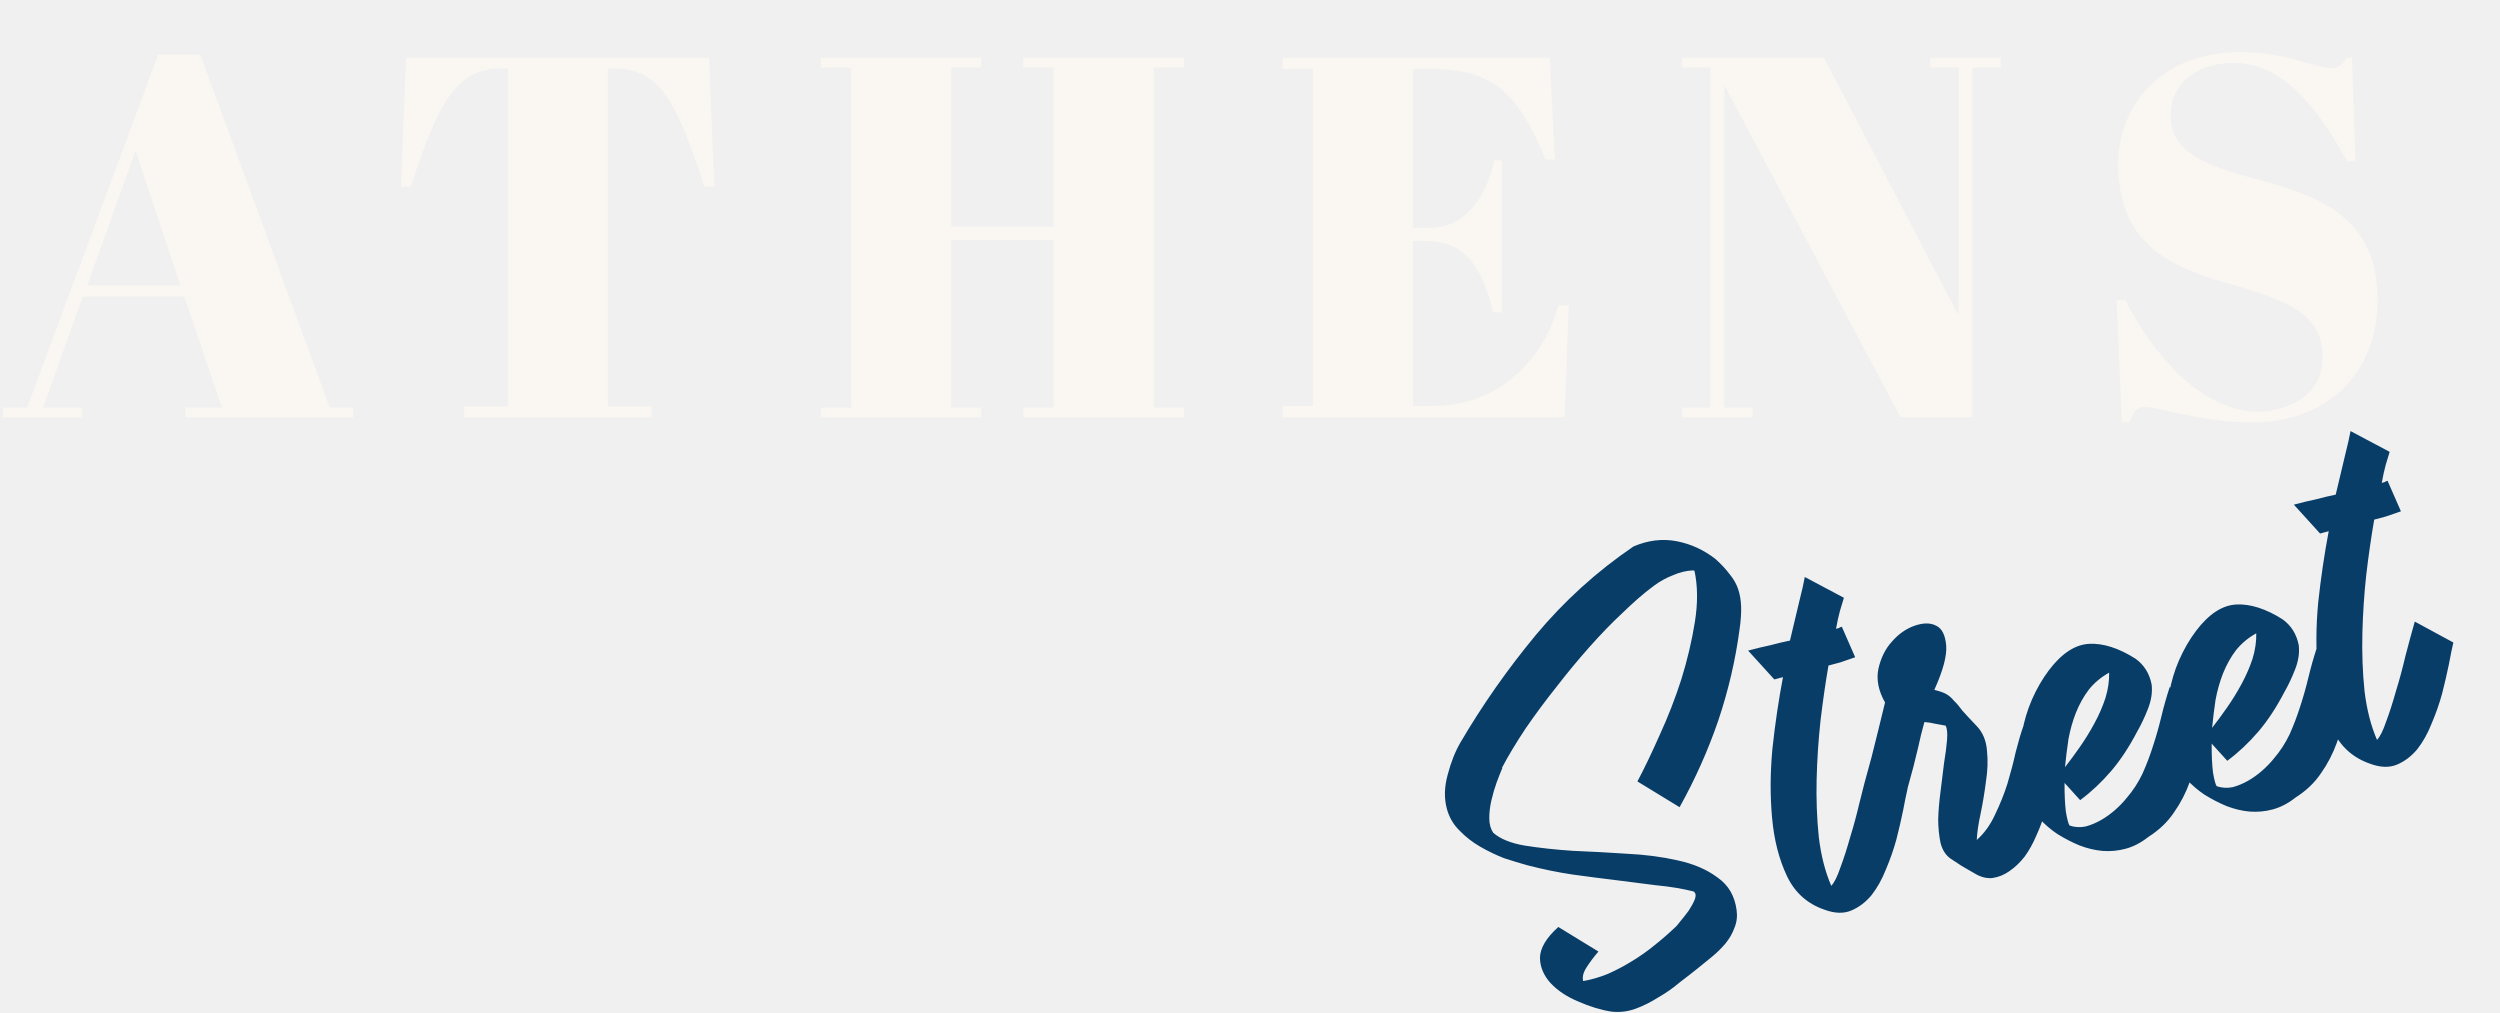
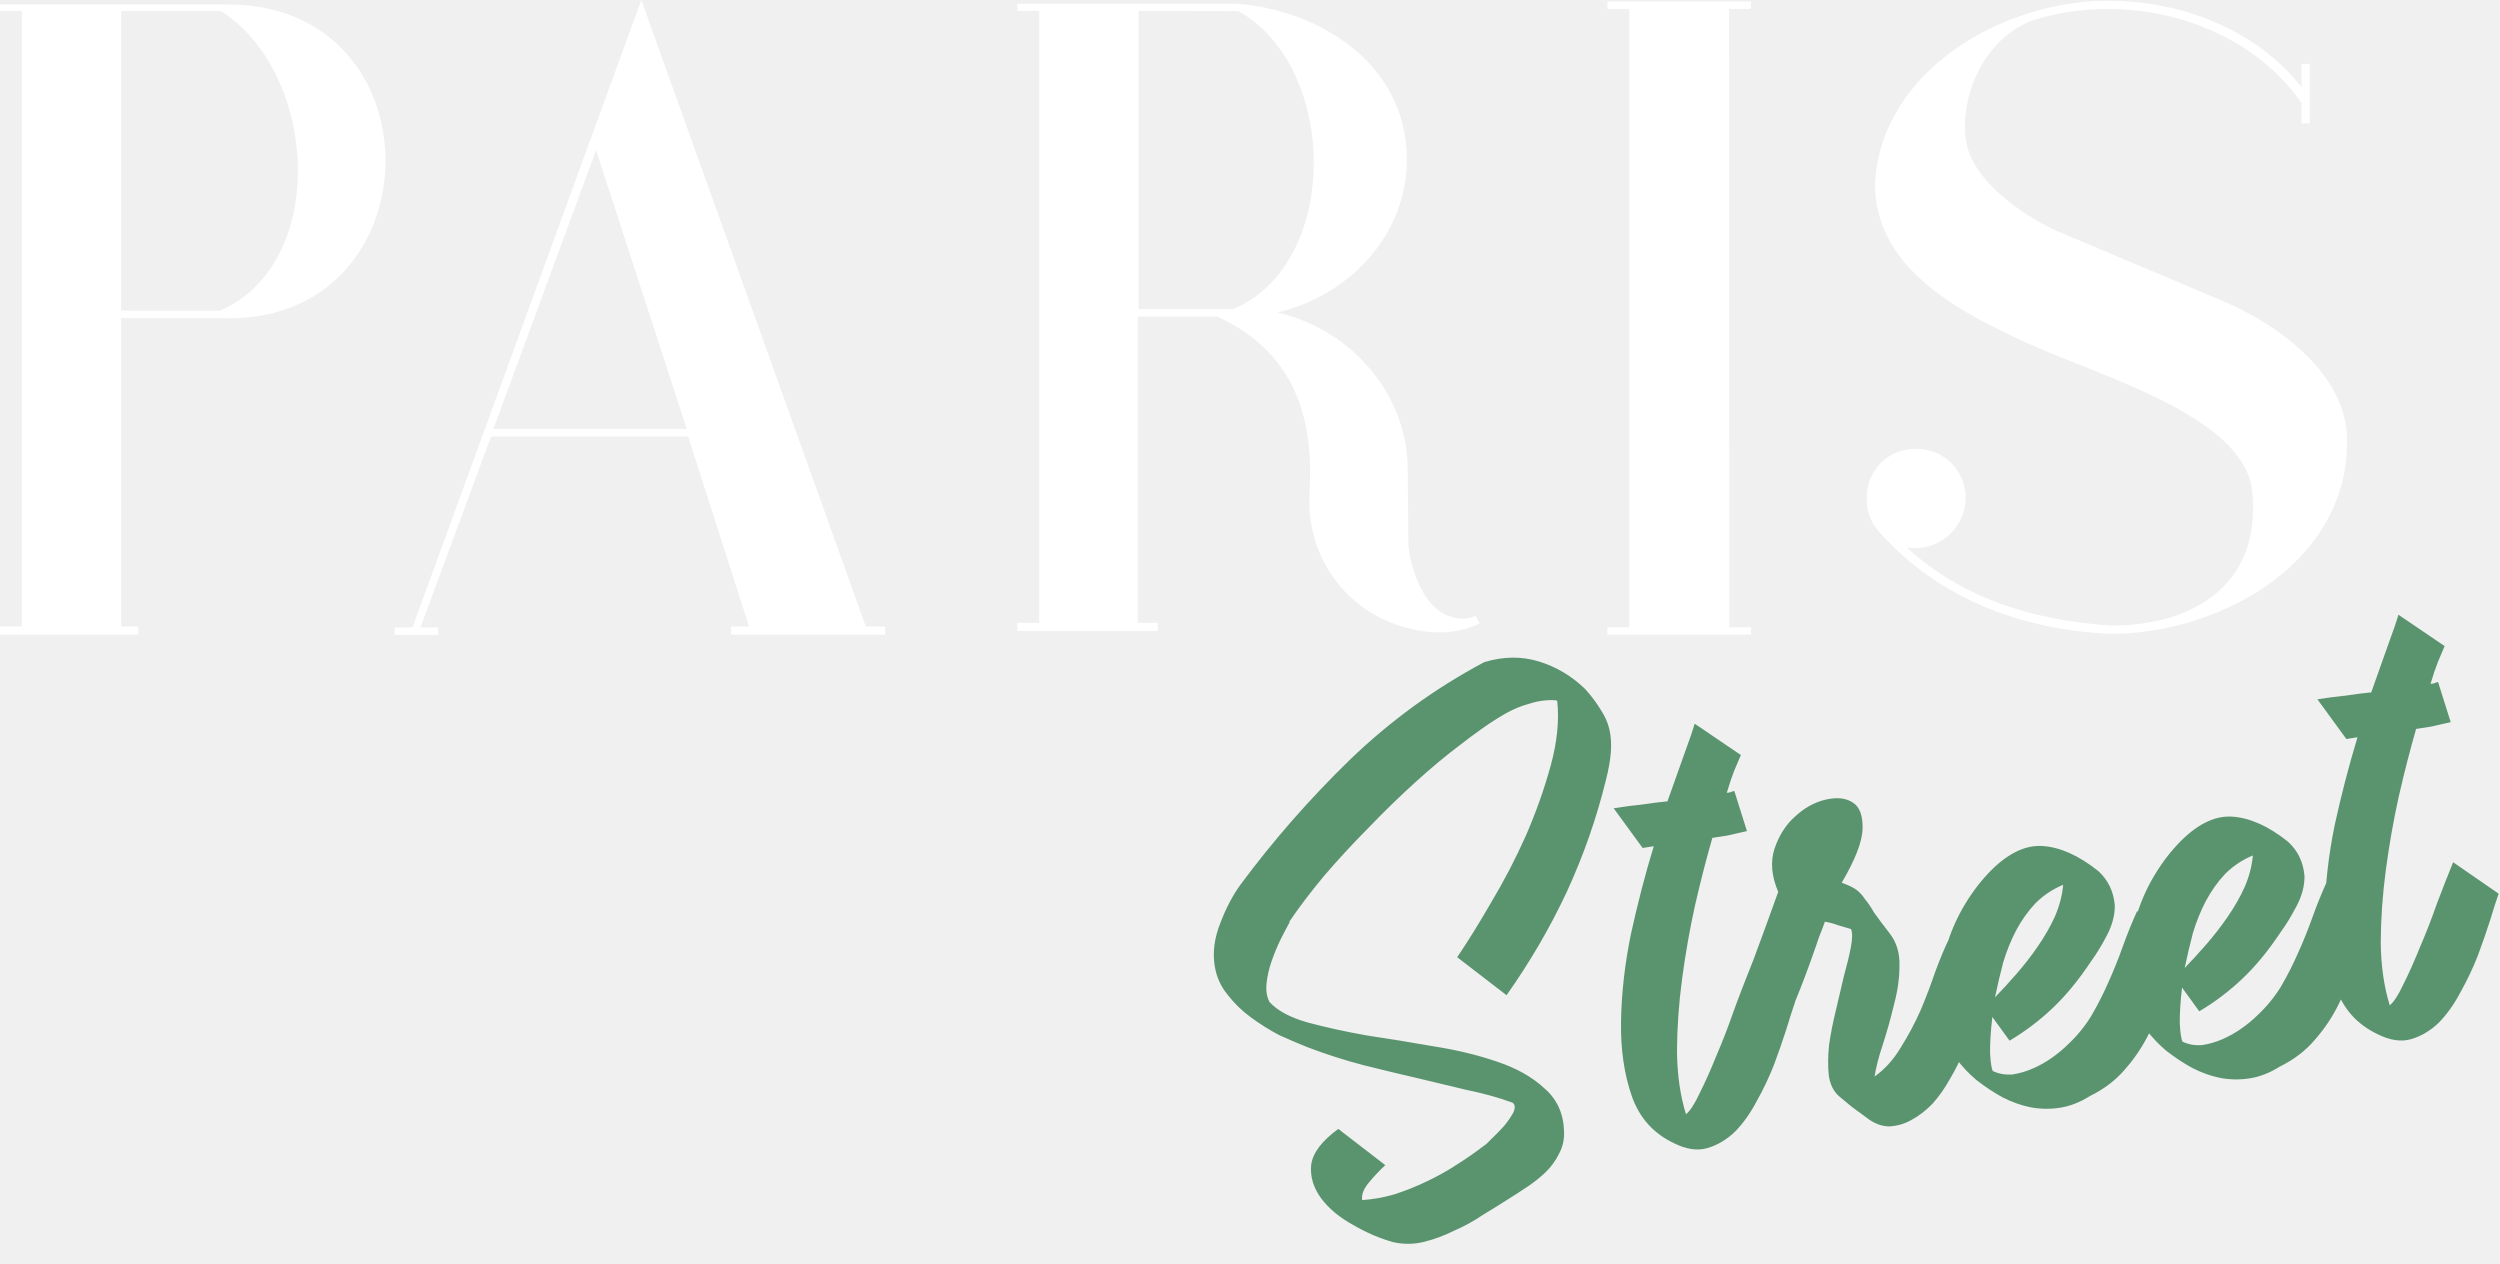
- <svg xmlns="http://www.w3.org/2000/svg" width="331" height="134" viewBox="0 0 331 134" fill="none">
-   <path d="M29.376 53.953H24.548V55.245H46.784V53.953H43.656L26.52 7.237H20.944L3.604 53.953H0.408V55.245H10.812V53.953H5.712L10.948 39.265H24.412L29.376 53.953ZM17.952 19.953L23.868 37.769H11.56L17.952 19.953ZM93.889 7.645H53.769L53.089 24.713H54.381C57.849 14.173 60.161 9.073 66.349 9.073H67.233V53.817H61.453V55.245H86.273V53.817H80.493V9.073H81.309C87.497 9.073 89.605 13.629 93.277 24.713H94.569L93.889 7.645ZM108.687 7.645V8.937H112.699V53.953H108.687V55.245H129.903V53.953H125.959V31.785H139.491V53.953H135.479V55.245H156.763V53.953H152.751V8.937H156.763V7.645H135.479V8.937H139.491V30.017H125.959V8.937H129.903V7.645H108.687ZM169.821 7.645V9.141H173.833V53.749H169.821V55.245H207.153L207.697 40.421H206.337C204.297 47.833 198.313 53.749 189.677 53.749H187.093V31.921H188.725C193.485 31.921 196.069 34.573 197.701 41.373H198.857V21.245H197.837C196.681 26.413 193.825 30.153 189.405 30.153H187.093V9.141H189.473C197.701 9.141 200.897 12.201 204.637 21.109H205.861L205.181 7.645H169.821ZM261.147 8.937H264.887V7.645H255.571V8.937H259.311V41.781L241.495 7.645H222.727V8.937H226.467V53.953H222.727V55.245H232.043V53.953H228.303V11.249L251.627 55.245H261.147V8.937ZM298.881 54.497C291.401 54.497 284.805 46.541 281.405 39.741H280.249L280.929 55.925H281.881C282.425 54.633 282.833 53.885 283.921 53.885C285.825 53.885 291.537 55.925 298.133 55.925C308.129 55.925 314.793 49.465 314.793 39.673C314.793 28.385 306.429 25.801 298.881 23.761C292.013 21.925 287.389 20.225 287.389 15.193C287.389 11.181 290.789 8.325 295.685 8.325C302.689 8.325 307.313 15.125 310.781 21.381H311.869L311.393 7.645H310.645C310.169 8.529 309.829 9.005 308.673 9.005C306.361 9.005 302.825 6.897 296.569 6.897C286.097 6.897 280.453 14.037 280.453 21.653C280.453 31.921 286.709 35.185 294.937 37.497C303.301 39.877 307.517 41.713 307.517 47.357C307.517 52.321 302.961 54.497 298.881 54.497Z" fill="#FAF7F2" />
-   <path d="M216.793 103.462C217.71 101.735 218.694 99.685 219.744 97.311C220.842 94.923 221.796 92.472 222.604 89.958C223.4 87.396 223.999 84.862 224.401 82.354C224.803 79.846 224.784 77.579 224.344 75.552C224.296 75.565 224.242 75.554 224.182 75.519C223.273 75.557 222.385 75.769 221.518 76.154C220.638 76.492 219.813 76.942 219.045 77.505C218.276 78.068 217.52 78.679 216.777 79.337C216.034 79.995 215.338 80.641 214.69 81.274C213.382 82.492 211.981 83.939 210.489 85.614C208.996 87.29 207.53 89.061 206.088 90.927C204.634 92.746 203.264 94.594 201.978 96.469C200.74 98.332 199.697 100.067 198.85 101.672L198.921 101.653C198.702 102.171 198.444 102.827 198.146 103.622C197.882 104.356 197.656 105.132 197.466 105.949C197.275 106.765 197.181 107.557 197.181 108.323C197.182 109.089 197.354 109.732 197.697 110.253C198.632 111.075 200.036 111.645 201.908 111.961C203.827 112.265 205.931 112.494 208.219 112.648C210.542 112.742 212.926 112.871 215.37 113.034C217.801 113.15 220.049 113.443 222.115 113.912C224.229 114.368 225.988 115.123 227.393 116.177C228.834 117.171 229.677 118.605 229.923 120.48C230.044 121.315 229.949 122.107 229.638 122.854C229.375 123.588 228.974 124.283 228.434 124.938C227.929 125.532 227.364 126.092 226.738 126.617C226.112 127.141 225.504 127.636 224.913 128.1C224.157 128.711 223.313 129.371 222.379 130.08C221.505 130.824 220.559 131.486 219.539 132.065C218.58 132.679 217.589 133.174 216.566 133.55C215.543 133.925 214.48 134.056 213.377 133.943C211.937 133.715 210.464 133.266 208.957 132.597C207.463 131.975 206.254 131.175 205.328 130.197C204.39 129.171 203.911 128.048 203.891 126.827C203.906 125.547 204.715 124.181 206.319 122.731L211.632 125.983C211.009 126.711 210.482 127.414 210.051 128.091C209.619 128.768 209.473 129.369 209.613 129.893C210.687 129.708 211.777 129.391 212.883 128.943C214.023 128.433 215.097 127.865 216.104 127.239C217.158 126.599 218.146 125.901 219.067 125.144C220.036 124.374 220.927 123.6 221.74 122.821C221.87 122.735 222.105 122.468 222.445 122.02C222.832 121.559 223.213 121.074 223.588 120.565C223.95 120.009 224.223 119.502 224.407 119.044C224.578 118.538 224.513 118.198 224.211 118.024C222.733 117.653 221.077 117.381 219.243 117.207C217.444 116.973 215.699 116.751 214.009 116.539C212.162 116.318 210.231 116.068 208.217 115.79C206.249 115.498 204.25 115.088 202.219 114.559C201.281 114.299 200.253 113.987 199.134 113.622C198.05 113.197 196.995 112.688 195.968 112.094C194.941 111.5 194.038 110.797 193.259 109.984C192.433 109.184 191.866 108.212 191.56 107.068C191.191 105.686 191.226 104.196 191.667 102.597C192.095 100.95 192.658 99.523 193.356 98.315C196.267 93.349 199.594 88.604 203.338 84.08C207.129 79.542 211.445 75.63 216.286 72.345C218.211 71.523 220.116 71.295 222.001 71.659C223.885 72.023 225.604 72.815 227.155 74.034C227.896 74.704 228.505 75.358 228.982 75.997C229.507 76.623 229.889 77.286 230.128 77.989C230.366 78.691 230.499 79.472 230.525 80.334C230.551 81.195 230.483 82.183 230.322 83.299C229.778 87.376 228.839 91.406 227.503 95.389C226.155 99.324 224.447 103.151 222.377 106.871L216.793 103.462ZM231.449 86.138C232.545 85.845 233.529 85.607 234.399 85.426C235.305 85.183 236.169 84.978 236.992 84.809C237.474 82.791 237.882 81.073 238.218 79.655C238.589 78.177 238.835 77.09 238.955 76.394L244.133 79.146C243.997 79.591 243.821 80.174 243.606 80.896C243.425 81.557 243.252 82.343 243.088 83.256C243.183 83.23 243.302 83.198 243.445 83.16C243.575 83.074 243.712 83.012 243.855 82.974L245.626 87.02C244.876 87.271 244.222 87.497 243.663 87.698C243.138 87.838 242.614 87.978 242.09 88.118C241.707 90.314 241.357 92.731 241.041 95.369C240.76 97.947 240.587 100.546 240.522 103.168C240.457 105.79 240.553 108.343 240.809 110.828C241.099 113.253 241.649 115.404 242.458 117.281C242.858 116.868 243.258 116.071 243.657 114.892C244.104 113.7 244.537 112.359 244.956 110.868C245.422 109.365 245.845 107.796 246.225 106.162C246.653 104.516 247.065 103.002 247.462 101.619L252.569 104.39C252.401 105.099 252.201 106.071 251.97 107.307C251.726 108.496 251.43 109.775 251.081 111.145C250.72 112.467 250.257 113.791 249.692 115.117C249.175 116.43 248.535 117.571 247.773 118.541C246.999 119.463 246.106 120.136 245.096 120.559C244.086 120.982 242.9 120.942 241.54 120.437C239.289 119.66 237.644 118.185 236.603 116.012C235.55 113.792 234.892 111.236 234.629 108.344C234.354 105.405 234.369 102.311 234.675 99.063C235.029 95.802 235.493 92.665 236.066 89.653L234.922 89.958L231.449 86.138ZM246.103 106.655C246.563 104.745 247.121 102.629 247.777 100.309C248.373 97.954 248.973 95.521 249.578 93.01C248.703 91.457 248.41 89.978 248.698 88.573C249.021 87.108 249.618 85.901 250.488 84.954C251.346 83.958 252.333 83.26 253.452 82.859C254.618 82.445 255.587 82.441 256.359 82.847C257.119 83.206 257.558 84.084 257.677 85.483C257.783 86.833 257.258 88.786 256.103 91.342C256.812 91.51 257.347 91.699 257.71 91.908C258.072 92.118 258.406 92.411 258.711 92.789C259.052 93.107 259.424 93.543 259.828 94.099C260.267 94.595 260.876 95.249 261.655 96.062C262.494 96.91 262.967 98.009 263.073 99.36C263.213 100.65 263.17 102.015 262.942 103.454C262.762 104.881 262.528 106.297 262.239 107.702C261.938 109.059 261.766 110.229 261.722 111.211C262.713 110.333 263.515 109.225 264.127 107.887C264.787 106.536 265.339 105.162 265.783 103.767C266.214 102.324 266.58 100.924 266.881 99.567C267.23 98.197 267.565 97.061 267.885 96.158L273.083 98.981C272.921 99.331 272.751 99.938 272.574 100.802C272.384 101.619 272.136 102.604 271.832 103.758C271.563 104.852 271.235 106.012 270.848 107.239C270.509 108.453 270.096 109.584 269.611 110.633C269.173 111.67 268.656 112.6 268.059 113.423C267.449 114.199 266.777 114.838 266.044 115.341C265.358 115.83 264.597 116.136 263.761 116.257C262.96 116.318 262.161 116.098 261.363 115.596C260.819 115.282 260.276 114.968 259.732 114.654C259.236 114.327 258.74 114 258.244 113.673C257.615 113.228 257.179 112.553 256.937 111.648C256.729 110.682 256.622 109.613 256.615 108.44C256.656 107.255 256.761 106.026 256.932 104.755C257.09 103.436 257.243 102.195 257.392 101.032C257.588 99.856 257.721 98.825 257.79 97.938C257.859 97.051 257.795 96.43 257.598 96.074C257.166 95.986 256.71 95.903 256.23 95.827C255.737 95.704 255.257 95.628 254.79 95.6C254.644 96.2 254.492 96.777 254.334 97.33C254.223 97.871 254.106 98.387 253.982 98.88C253.58 100.621 253.141 102.322 252.665 103.981C252.225 105.58 251.744 107.317 251.224 109.192L246.103 106.655ZM273.348 103.659C273.336 105.143 273.393 106.405 273.517 107.444C273.69 108.47 273.855 109.09 274.014 109.303C274.688 109.531 275.389 109.573 276.117 109.43C276.831 109.239 277.521 108.952 278.185 108.571C278.849 108.189 279.47 107.742 280.048 107.23C280.626 106.718 281.126 106.201 281.548 105.68C282.405 104.684 283.112 103.602 283.667 102.432C284.21 101.215 284.674 99.992 285.061 98.766C285.483 97.478 285.851 96.18 286.165 94.87C286.478 93.561 286.846 92.262 287.268 90.975L292.322 93.837C291.955 95.518 291.605 97.169 291.272 98.79C290.94 100.411 290.493 101.986 289.931 103.515C289.405 104.983 288.697 106.347 287.808 107.606C286.967 108.852 285.847 109.918 284.45 110.802C283.481 111.572 282.472 112.097 281.424 112.377C280.423 112.645 279.401 112.739 278.359 112.66C277.364 112.569 276.355 112.328 275.332 111.938C274.356 111.535 273.378 111.03 272.399 110.424C271.528 109.84 270.733 109.159 270.014 108.381C269.296 107.603 268.731 106.732 268.32 105.77C267.76 104.438 267.456 103.013 267.407 101.494C267.311 99.988 267.418 98.479 267.728 96.966C267.991 95.466 268.422 94.023 269.022 92.637C269.656 91.19 270.407 89.892 271.274 88.741C272.972 86.499 274.754 85.333 276.62 85.243C278.485 85.153 280.524 85.808 282.737 87.208C283.875 88.027 284.588 89.164 284.875 90.619C284.999 91.658 284.832 92.75 284.372 93.894C283.946 94.978 283.49 95.943 283.001 96.789C281.922 98.865 280.76 100.631 279.515 102.087C278.27 103.543 276.903 104.828 275.413 105.941L273.348 103.659ZM279.249 89.059C278.181 89.651 277.284 90.402 276.557 91.311C275.878 92.208 275.308 93.228 274.848 94.373C274.423 95.457 274.095 96.617 273.864 97.853C273.68 99.077 273.527 100.318 273.404 101.576C274.013 100.8 274.669 99.91 275.371 98.906C276.072 97.901 276.713 96.861 277.294 95.787C277.91 94.652 278.4 93.525 278.765 92.406C279.117 91.24 279.278 90.124 279.249 89.059ZM292.826 98.451C292.814 99.935 292.87 101.197 292.995 102.236C293.167 103.262 293.333 103.882 293.492 104.094C294.166 104.323 294.867 104.365 295.594 104.222C296.309 104.031 296.999 103.744 297.663 103.362C298.326 102.981 298.947 102.534 299.525 102.022C300.103 101.51 300.604 100.993 301.026 100.471C301.883 99.476 302.59 98.394 303.145 97.224C303.688 96.006 304.152 94.784 304.539 93.557C304.961 92.27 305.329 90.972 305.642 89.662C305.956 88.353 306.324 87.054 306.746 85.767L311.8 88.628C311.433 90.31 311.083 91.961 310.75 93.582C310.418 95.203 309.971 96.778 309.409 98.306C308.883 99.775 308.175 101.139 307.286 102.398C306.445 103.644 305.325 104.709 303.928 105.594C302.959 106.363 301.95 106.888 300.902 107.169C299.901 107.436 298.879 107.531 297.837 107.452C296.842 107.361 295.833 107.12 294.81 106.73C293.834 106.327 292.856 105.822 291.877 105.216C291.006 104.632 290.211 103.951 289.492 103.172C288.773 102.394 288.209 101.524 287.798 100.561C287.238 99.23 286.934 97.805 286.885 96.286C286.789 94.78 286.896 93.27 287.206 91.758C287.469 90.257 287.9 88.814 288.5 87.428C289.134 85.982 289.885 84.683 290.752 83.533C292.45 81.291 294.232 80.125 296.098 80.035C297.963 79.945 300.002 80.6 302.215 81.999C303.353 82.819 304.065 83.956 304.352 85.411C304.477 86.45 304.309 87.542 303.849 88.686C303.424 89.77 302.967 90.735 302.479 91.58C301.399 93.656 300.238 95.422 298.993 96.879C297.748 98.335 296.381 99.62 294.891 100.733L292.826 98.451ZM298.727 83.851C297.659 84.443 296.762 85.194 296.035 86.103C295.355 87 294.786 88.02 294.326 89.164C293.901 90.248 293.573 91.409 293.341 92.645C293.158 93.868 293.005 95.109 292.882 96.368C293.491 95.592 294.147 94.702 294.848 93.697C295.55 92.693 296.191 91.653 296.772 90.579C297.388 89.444 297.878 88.317 298.243 87.198C298.595 86.031 298.756 84.916 298.727 83.851ZM303.705 66.817C304.802 66.524 305.785 66.287 306.656 66.105C307.561 65.863 308.425 65.657 309.248 65.488C309.73 63.47 310.139 61.752 310.475 60.334C310.845 58.856 311.091 57.77 311.211 57.074L316.39 59.825C316.254 60.27 316.078 60.853 315.862 61.575C315.681 62.236 315.509 63.023 315.344 63.935C315.439 63.909 315.558 63.877 315.701 63.839C315.832 63.753 315.968 63.691 316.111 63.653L317.882 67.699C317.133 67.95 316.478 68.177 315.919 68.377C315.395 68.517 314.87 68.657 314.346 68.798C313.963 70.994 313.614 73.411 313.298 76.049C313.017 78.626 312.844 81.225 312.779 83.847C312.714 86.469 312.809 89.022 313.065 91.507C313.356 93.932 313.905 96.083 314.714 97.96C315.114 97.547 315.514 96.751 315.914 95.571C316.361 94.379 316.794 93.038 317.212 91.547C317.678 90.044 318.101 88.475 318.482 86.842C318.91 85.195 319.322 83.681 319.718 82.298L324.825 85.069C324.657 85.778 324.458 86.75 324.226 87.987C323.983 89.175 323.686 90.455 323.338 91.825C322.976 93.147 322.513 94.471 321.948 95.796C321.431 97.109 320.792 98.25 320.03 99.22C319.255 100.142 318.362 100.815 317.352 101.238C316.342 101.661 315.157 101.621 313.796 101.117C311.546 100.34 309.9 98.865 308.86 96.692C307.806 94.471 307.148 91.915 306.886 89.023C306.61 86.084 306.626 82.99 306.932 79.742C307.286 76.482 307.749 73.345 308.322 70.332L307.178 70.638L303.705 66.817Z" fill="#083D68" />
+ <svg xmlns="http://www.w3.org/2000/svg" width="285" height="144" viewBox="0 0 285 144" fill="none">
+   <path d="M25.079 36.264H13.809V71.42H15.762V72.353H0V71.42H2.488V1.244H0V0.51H26.261C50.495 0.846 49.562 37.321 25.079 36.264ZM25.167 1.244H13.809V35.418H25.079C37.532 29.994 36.263 8.298 25.167 1.244Z" fill="white" />
+   <path d="M100.903 71.419V72.352H83.35V71.419H85.39L78.449 49.761H55.981L47.933 71.531H49.961V72.377H44.984V71.531H47.025L73.112 0L98.701 71.419H100.903ZM78.287 48.89L67.949 17.118L56.255 48.89H78.287Z" fill="white" />
+   <path d="M168.678 71.084C167.246 71.758 165.682 72.106 164.1 72.104C162.872 72.093 161.65 71.922 160.467 71.594C158.276 71.053 156.239 70.016 154.513 68.562C152.787 67.108 151.419 65.276 150.515 63.209C149.725 61.385 149.302 59.424 149.271 57.437L149.358 53.879C149.358 46.091 146.646 39.734 138.771 36.089H129.702V70.996H131.991V71.93H115.981V70.996H118.469V1.244H115.981V0.423H140.973C150.204 1.107 160.38 7.116 160.38 18.213C160.38 26.523 154.16 33.551 145.638 35.629C154.259 37.619 160.479 45.158 160.479 53.493L160.554 61.878C160.554 63.408 161.91 70.524 166.774 70.524C167.272 70.54 167.766 70.424 168.205 70.188L168.678 71.084ZM129.789 1.244V35.243H140.575C152.866 30.081 152.605 7.626 141.172 1.269L129.789 1.244Z" fill="white" />
+   <path d="M197.14 71.507H199.629V72.353H183.245V71.507H185.733V1.02H183.245V0.175H199.604V1.02H197.116L197.14 71.507Z" fill="white" />
+   <path d="M267.54 51.179C267.292 59.303 261.532 66.418 252.127 70.064C248.478 71.487 244.599 72.234 240.682 72.265C230.605 71.842 220.952 68.284 214.172 60.572C213.252 59.551 212.766 58.212 212.816 56.84C212.79 56.095 212.917 55.353 213.187 54.659C213.458 53.965 213.867 53.334 214.39 52.803C214.912 52.272 215.537 51.853 216.227 51.572C216.917 51.291 217.657 51.153 218.401 51.167C219.151 51.152 219.896 51.288 220.592 51.567C221.288 51.847 221.92 52.264 222.451 52.794C222.982 53.323 223.4 53.955 223.681 54.65C223.962 55.345 224.1 56.09 224.087 56.84C224.068 57.665 223.874 58.477 223.516 59.221C223.157 59.966 222.644 60.624 222.01 61.154C221.376 61.683 220.636 62.07 219.84 62.289C219.043 62.509 218.209 62.555 217.394 62.425C223.614 68.185 231.787 70.735 240.682 71.32C249.838 71.32 257.713 66.829 256.78 56.242C256.108 47.012 237.547 42.434 229.511 38.366C222.308 34.982 213.749 30.068 213.749 20.949C214.421 8.049 228.316 0.087 240.259 0.087C249.079 0.087 257.29 3.558 262.378 9.915V7.29H263.311V14.07H262.378V11.781C257.974 5.25 249.502 1.02 240.259 1.02C237.418 1.02 234.593 1.439 231.874 2.264C225.094 4.752 222.892 13.187 224.51 17.516C226.712 22.94 234.586 26.411 234.673 26.411L253.334 34.285C259.84 37.022 268.225 43.043 267.54 51.179Z" fill="white" />
+   <path d="M166.119 109.123C167.31 107.368 168.611 105.27 170.021 102.83C171.485 100.382 172.799 97.848 173.965 95.23C175.123 92.558 176.065 89.892 176.791 87.233C177.518 84.574 177.762 82.125 177.523 79.886C177.47 79.894 177.413 79.876 177.352 79.831C176.367 79.767 175.384 79.892 174.403 80.207C173.414 80.468 172.472 80.858 171.577 81.376C170.682 81.894 169.795 82.464 168.916 83.088C168.037 83.712 167.211 84.327 166.438 84.934C164.884 86.096 163.204 87.494 161.398 89.129C159.592 90.763 157.802 92.503 156.029 94.349C154.248 96.142 152.554 97.975 150.947 99.849C149.394 101.715 148.066 103.465 146.965 105.099L147.044 105.087C146.747 105.62 146.392 106.298 145.977 107.121C145.608 107.883 145.272 108.693 144.972 109.552C144.672 110.412 144.477 111.255 144.388 112.081C144.299 112.908 144.41 113.622 144.72 114.224C145.633 115.221 147.081 115.999 149.064 116.559C151.1 117.111 153.344 117.603 155.795 118.037C158.291 118.409 160.848 118.826 163.466 119.287C166.076 119.696 168.468 120.274 170.643 121.021C172.871 121.76 174.681 122.78 176.075 124.082C177.513 125.322 178.256 126.968 178.302 129.02C178.336 129.936 178.141 130.779 177.719 131.549C177.349 132.31 176.834 133.013 176.176 133.657C175.561 134.24 174.886 134.778 174.15 135.271C173.413 135.764 172.699 136.227 172.007 136.659C171.12 137.23 170.132 137.844 169.041 138.5C168.012 139.201 166.913 139.805 165.745 140.311C164.639 140.861 163.511 141.28 162.363 141.566C161.216 141.852 160.053 141.869 158.877 141.618C157.35 141.204 155.812 140.548 154.264 139.65C152.725 138.804 151.512 137.8 150.628 136.636C149.735 135.42 149.349 134.152 149.47 132.833C149.636 131.453 150.669 130.074 152.568 128.696L157.922 132.825C157.165 133.538 156.515 134.235 155.97 134.915C155.425 135.596 155.197 136.227 155.287 136.809C156.468 136.735 157.681 136.52 158.926 136.165C160.217 135.748 161.442 135.26 162.601 134.702C163.814 134.135 164.961 133.496 166.044 132.787C167.179 132.069 168.231 131.338 169.199 130.592C169.349 130.514 169.634 130.253 170.053 129.809C170.525 129.357 170.993 128.878 171.456 128.373C171.912 127.815 172.265 127.299 172.517 126.827C172.761 126.301 172.73 125.927 172.425 125.703C170.873 125.131 169.118 124.644 167.159 124.243C165.245 123.78 163.389 123.336 161.589 122.911C159.622 122.456 157.568 121.962 155.426 121.426C153.337 120.883 151.227 120.207 149.097 119.399C148.116 119.009 147.043 118.552 145.878 118.028C144.758 117.443 143.678 116.77 142.639 116.009C141.6 115.249 140.708 114.385 139.962 113.417C139.163 112.457 138.665 111.342 138.469 110.072C138.231 108.537 138.444 106.933 139.106 105.259C139.759 103.532 140.534 102.058 141.428 100.835C145.148 95.816 149.292 91.084 153.86 86.638C158.481 82.184 163.595 78.466 169.202 75.485C171.375 74.823 173.458 74.799 175.449 75.412C177.44 76.025 179.202 77.079 180.734 78.576C181.456 79.386 182.036 80.163 182.477 80.907C182.97 81.644 183.305 82.405 183.481 83.19C183.656 83.976 183.708 84.835 183.636 85.767C183.563 86.7 183.375 87.758 183.071 88.943C182.008 93.28 180.524 97.519 178.619 101.662C176.705 105.751 174.415 109.682 171.747 113.454L166.119 109.123ZM183.956 92.139C185.173 91.95 186.262 91.809 187.223 91.714C188.228 91.558 189.185 91.438 190.092 91.351C190.848 89.229 191.489 87.423 192.017 85.933C192.59 84.381 192.981 83.237 193.192 82.5L198.46 86.073C198.261 86.537 198.003 87.146 197.686 87.9C197.414 88.592 197.136 89.421 196.852 90.386C196.957 90.37 197.09 90.349 197.248 90.325C197.399 90.247 197.554 90.196 197.712 90.171L199.152 94.744C198.313 94.928 197.581 95.096 196.954 95.247C196.372 95.337 195.79 95.427 195.208 95.517C194.538 97.843 193.879 100.41 193.23 103.22C192.626 105.968 192.136 108.753 191.76 111.575C191.384 114.397 191.189 117.163 191.176 119.875C191.207 122.525 191.549 124.91 192.202 127.031C192.682 126.631 193.207 125.819 193.775 124.593C194.397 123.358 195.021 121.961 195.646 120.402C196.325 118.834 196.964 117.19 197.565 115.472C198.219 113.745 198.84 112.159 199.429 110.713L204.617 114.299C204.353 115.044 204.025 116.07 203.631 117.377C203.229 118.632 202.76 119.978 202.224 121.415C201.68 122.8 201.026 124.175 200.262 125.539C199.55 126.895 198.727 128.052 197.792 129.01C196.848 129.915 195.806 130.537 194.667 130.876C193.527 131.215 192.253 131.032 190.843 130.33C188.506 129.228 186.902 127.445 186.032 124.978C185.155 122.459 184.743 119.624 184.797 116.473C184.843 113.269 185.22 109.932 185.93 106.463C186.692 102.986 187.558 99.655 188.528 96.47L187.258 96.667L183.956 92.139ZM197.376 115.989C198.095 113.981 198.943 111.763 199.922 109.336C200.84 106.864 201.772 104.309 202.718 101.67C201.955 99.891 201.811 98.261 202.286 96.778C202.806 95.235 203.59 94.003 204.64 93.082C205.681 92.108 206.828 91.47 208.082 91.167C209.389 90.856 210.435 90.965 211.221 91.494C211.999 91.969 212.371 92.969 212.336 94.491C212.292 95.961 211.498 98.007 209.954 100.631C210.699 100.895 211.255 101.161 211.621 101.429C211.988 101.698 212.314 102.053 212.6 102.497C212.93 102.879 213.28 103.394 213.651 104.041C214.067 104.627 214.648 105.404 215.394 106.372C216.201 107.385 216.583 108.626 216.539 110.096C216.541 111.505 216.334 112.972 215.921 114.5C215.56 116.018 215.142 117.519 214.667 119.001C214.184 120.431 213.861 121.673 213.699 122.727C214.871 121.896 215.865 120.794 216.683 119.421C217.552 118.04 218.308 116.622 218.95 115.168C219.584 113.662 220.142 112.193 220.625 110.764C221.161 109.326 221.655 108.139 222.106 107.202L227.386 110.855C227.17 111.214 226.916 111.849 226.624 112.761C226.324 113.621 225.942 114.655 225.479 115.865C225.061 117.013 224.571 118.227 224.011 119.506C223.503 120.776 222.926 121.949 222.28 123.025C221.686 124.092 221.019 125.035 220.279 125.854C219.531 126.62 218.732 127.231 217.881 127.688C217.084 128.137 216.227 128.378 215.311 128.411C214.44 128.384 213.603 128.052 212.8 127.418C212.25 127.016 211.7 126.613 211.15 126.211C210.653 125.8 210.156 125.389 209.659 124.978C209.031 124.425 208.64 123.646 208.484 122.641C208.373 121.574 208.382 120.408 208.511 119.141C208.693 117.867 208.951 116.554 209.283 115.202C209.608 113.797 209.918 112.476 210.214 111.238C210.563 109.992 210.826 108.894 211.005 107.946C211.183 106.997 211.186 106.319 211.015 105.912C210.559 105.766 210.076 105.624 209.567 105.486C209.05 105.295 208.541 105.157 208.04 105.072C207.813 105.703 207.581 106.308 207.346 106.886C207.163 107.457 206.976 108 206.785 108.517C206.148 110.35 205.476 112.134 204.769 113.869C204.107 115.543 203.386 117.361 202.606 119.324L197.376 115.989ZM227.126 115.935C226.94 117.535 226.854 118.903 226.867 120.039C226.934 121.166 227.04 121.854 227.187 122.102C227.887 122.427 228.639 122.555 229.441 122.485C230.234 122.362 231.012 122.133 231.773 121.799C232.534 121.464 233.256 121.055 233.939 120.569C234.623 120.084 235.223 119.585 235.74 119.072C236.781 118.098 237.669 117.012 238.405 115.814C239.133 114.564 239.777 113.299 240.337 112.02C240.943 110.68 241.491 109.322 241.982 107.945C242.474 106.569 243.022 105.211 243.627 103.871L248.748 107.548C248.155 109.32 247.585 111.061 247.037 112.771C246.489 114.481 245.823 116.129 245.039 117.713C244.299 119.237 243.376 120.626 242.27 121.881C241.217 123.127 239.885 124.146 238.273 124.938C237.138 125.655 235.988 126.104 234.824 126.284C233.713 126.456 232.599 126.439 231.484 126.233C230.421 126.018 229.36 125.64 228.301 125.1C227.295 124.551 226.299 123.893 225.313 123.124C224.441 122.392 223.663 121.564 222.978 120.641C222.293 119.717 221.785 118.712 221.455 117.625C221.005 116.124 220.843 114.55 220.968 112.905C221.039 111.269 221.331 109.652 221.843 108.056C222.301 106.468 222.935 104.961 223.744 103.535C224.597 102.048 225.559 100.735 226.628 99.594C228.723 97.373 230.782 96.323 232.805 96.443C234.829 96.563 236.953 97.508 239.177 99.276C240.31 100.293 240.946 101.604 241.086 103.207C241.1 104.343 240.791 105.502 240.161 106.683C239.576 107.803 238.97 108.791 238.344 109.646C236.938 111.761 235.478 113.531 233.965 114.957C232.452 116.384 230.826 117.611 229.089 118.638L227.126 115.935ZM235.197 100.868C233.976 101.382 232.921 102.087 232.03 102.984C231.192 103.872 230.458 104.907 229.828 106.088C229.243 107.208 228.754 108.422 228.36 109.729C228.019 111.028 227.709 112.35 227.429 113.693C228.178 112.927 228.989 112.043 229.863 111.041C230.738 110.038 231.551 108.991 232.303 107.9C233.1 106.747 233.76 105.588 234.285 104.423C234.8 103.205 235.105 102.02 235.197 100.868ZM248.753 112.587C248.567 114.187 248.481 115.555 248.494 116.691C248.56 117.818 248.667 118.506 248.814 118.754C249.514 119.079 250.265 119.207 251.067 119.137C251.861 119.014 252.638 118.785 253.399 118.451C254.16 118.116 254.883 117.707 255.566 117.221C256.25 116.736 256.85 116.237 257.366 115.724C258.408 114.75 259.296 113.664 260.032 112.466C260.759 111.216 261.403 109.951 261.964 108.672C262.569 107.332 263.118 105.974 263.609 104.597C264.1 103.221 264.649 101.863 265.254 100.523L270.375 104.2C269.782 105.972 269.212 107.713 268.664 109.423C268.116 111.133 267.45 112.781 266.665 114.365C265.926 115.889 265.003 117.278 263.897 118.533C262.844 119.779 261.511 120.798 259.9 121.59C258.765 122.307 257.615 122.756 256.451 122.936C255.34 123.108 254.226 123.091 253.111 122.885C252.048 122.67 250.987 122.292 249.928 121.752C248.922 121.203 247.926 120.545 246.94 119.776C246.068 119.044 245.29 118.216 244.605 117.293C243.92 116.369 243.412 115.364 243.081 114.278C242.632 112.776 242.47 111.202 242.594 109.557C242.666 107.921 242.958 106.304 243.469 104.708C243.928 103.12 244.561 101.613 245.37 100.187C246.224 98.701 247.185 97.387 248.255 96.246C250.35 94.025 252.409 92.975 254.432 93.095C256.456 93.215 258.58 94.16 260.804 95.929C261.937 96.945 262.573 98.256 262.713 99.859C262.726 100.995 262.418 102.154 261.788 103.335C261.203 104.455 260.597 105.443 259.971 106.299C258.564 108.413 257.105 110.183 255.591 111.609C254.078 113.036 252.453 114.263 250.716 115.29L248.753 112.587ZM256.824 97.52C255.603 98.034 254.547 98.74 253.657 99.636C252.819 100.524 252.085 101.559 251.455 102.74C250.87 103.86 250.38 105.074 249.987 106.381C249.646 107.68 249.336 109.002 249.056 110.345C249.804 109.579 250.616 108.695 251.49 107.693C252.365 106.69 253.178 105.643 253.93 104.552C254.727 103.399 255.387 102.24 255.911 101.075C256.427 99.857 256.731 98.672 256.824 97.52ZM264.184 79.719C265.401 79.53 266.49 79.389 267.451 79.294C268.456 79.139 269.413 79.018 270.321 78.931C271.076 76.809 271.717 75.003 272.245 73.513C272.818 71.961 273.21 70.817 273.421 70.08L278.688 73.653C278.489 74.118 278.231 74.727 277.914 75.48C277.642 76.172 277.364 77.001 277.08 77.966C277.186 77.95 277.318 77.929 277.477 77.905C277.627 77.827 277.782 77.776 277.941 77.752L279.38 82.324C278.541 82.508 277.809 82.676 277.182 82.827C276.6 82.917 276.018 83.007 275.436 83.097C274.766 85.423 274.107 87.99 273.458 90.8C272.854 93.548 272.364 96.334 271.988 99.155C271.612 101.977 271.418 104.743 271.404 107.455C271.435 110.105 271.777 112.49 272.43 114.611C272.91 114.211 273.435 113.399 274.004 112.173C274.625 110.939 275.249 109.542 275.874 107.982C276.553 106.414 277.192 104.77 277.793 103.052C278.447 101.325 279.069 99.739 279.658 98.293L284.846 101.879C284.582 102.624 284.253 103.65 283.859 104.958C283.457 106.212 282.988 107.558 282.452 108.995C281.908 110.38 281.254 111.755 280.49 113.119C279.779 114.476 278.955 115.633 278.02 116.59C277.076 117.495 276.035 118.117 274.895 118.456C273.755 118.795 272.481 118.613 271.072 117.91C268.734 116.809 267.13 115.025 266.261 112.559C265.383 110.039 264.971 107.204 265.025 104.053C265.071 100.849 265.449 97.512 266.158 94.043C266.92 90.566 267.786 87.235 268.756 84.05L267.486 84.247L264.184 79.719Z" fill="#5A946F" />
</svg>
